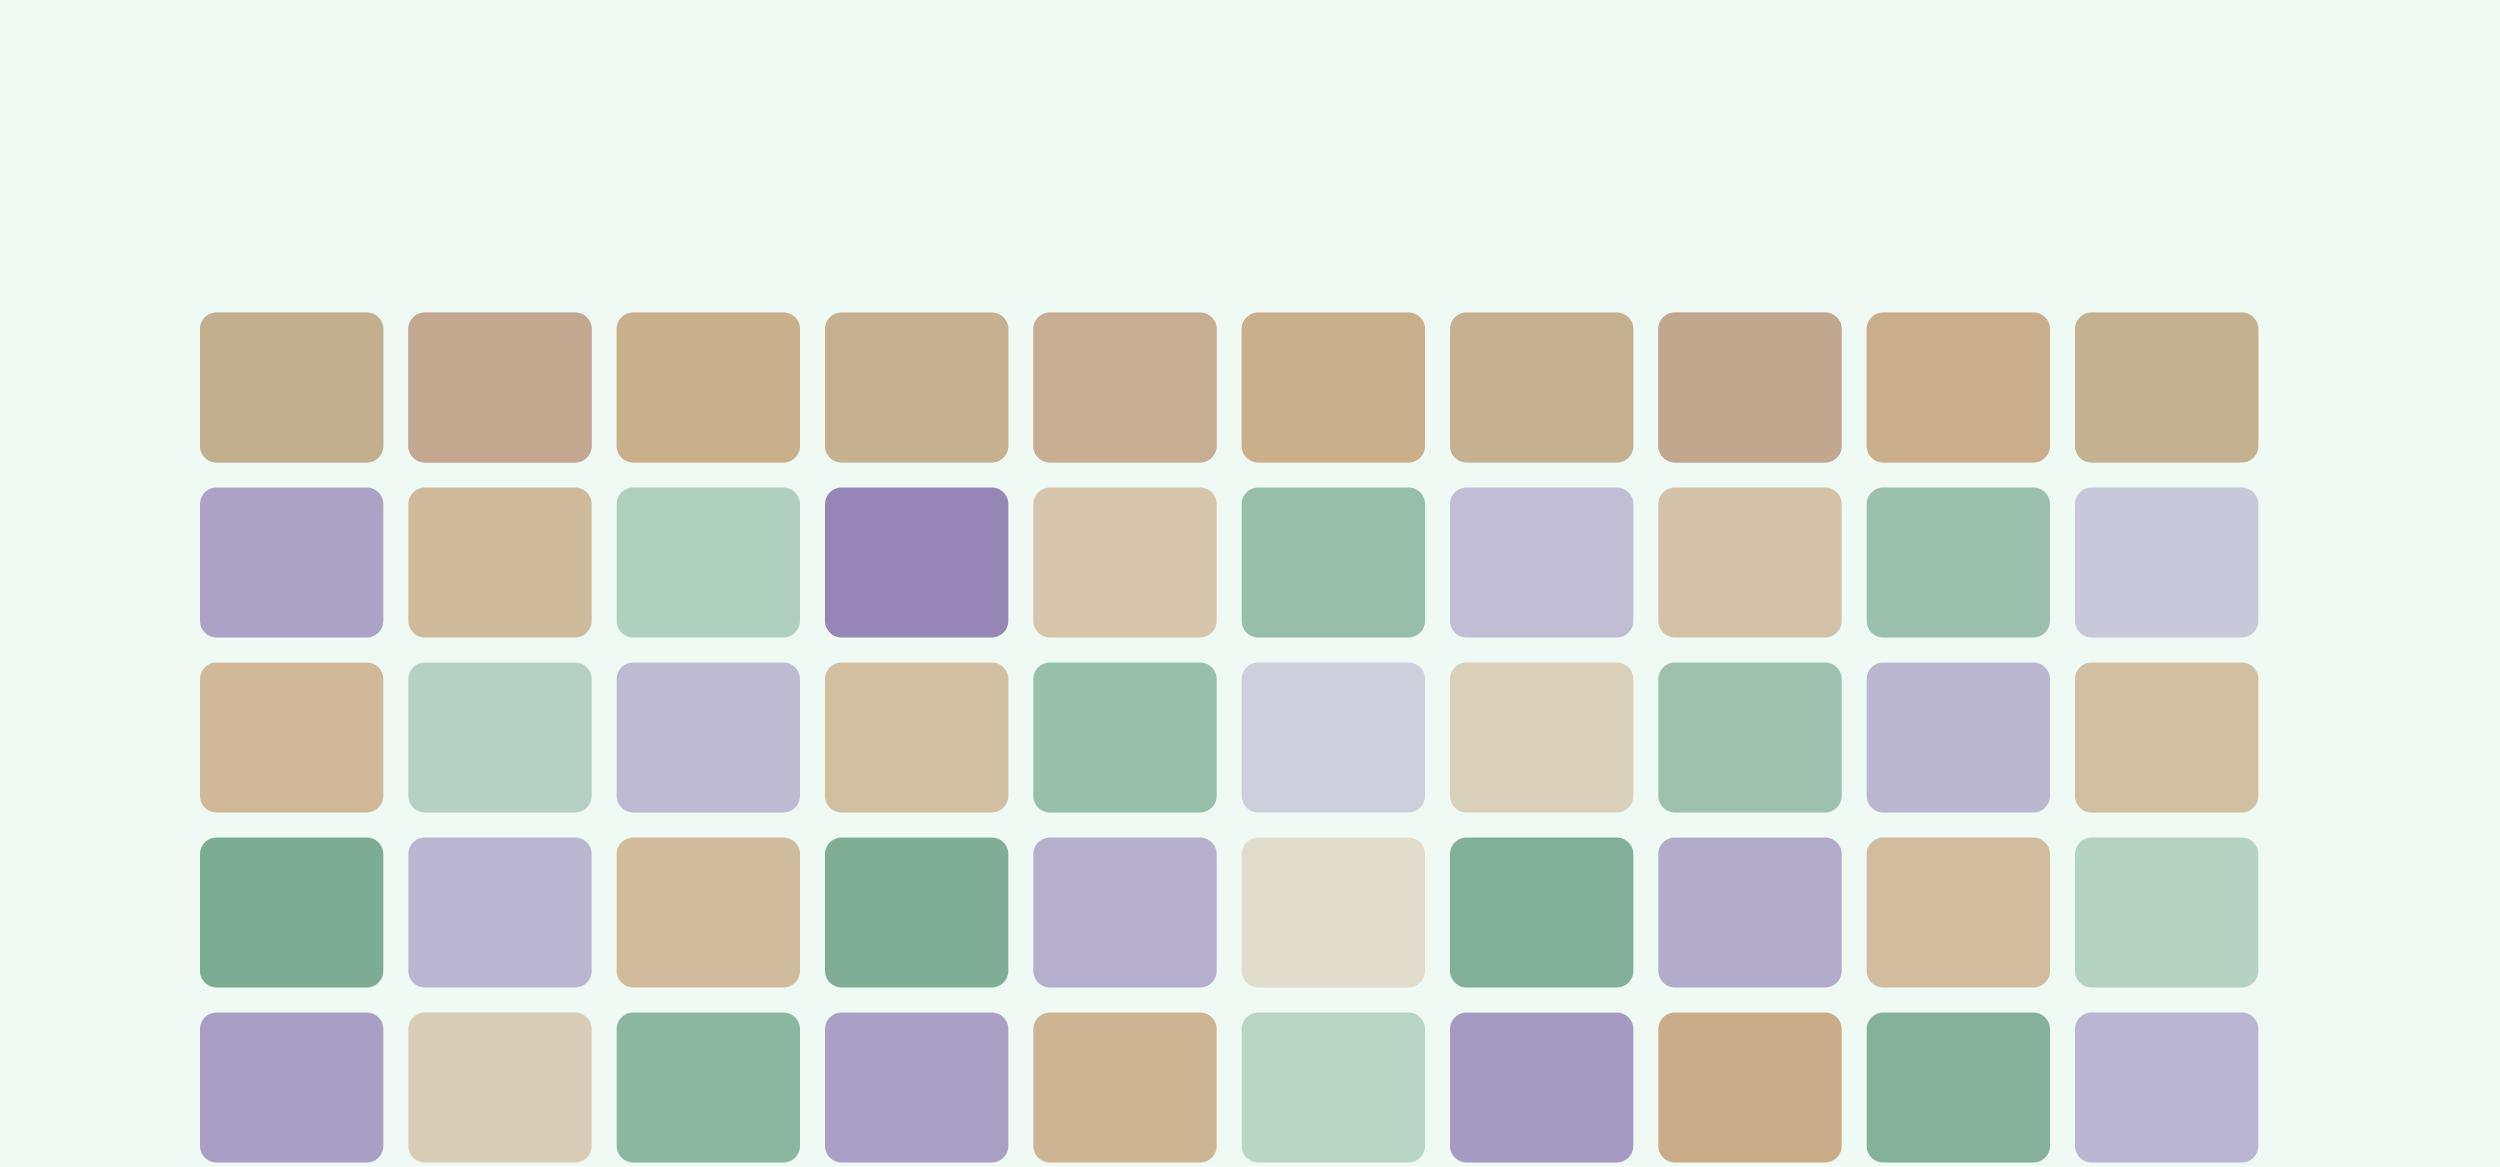
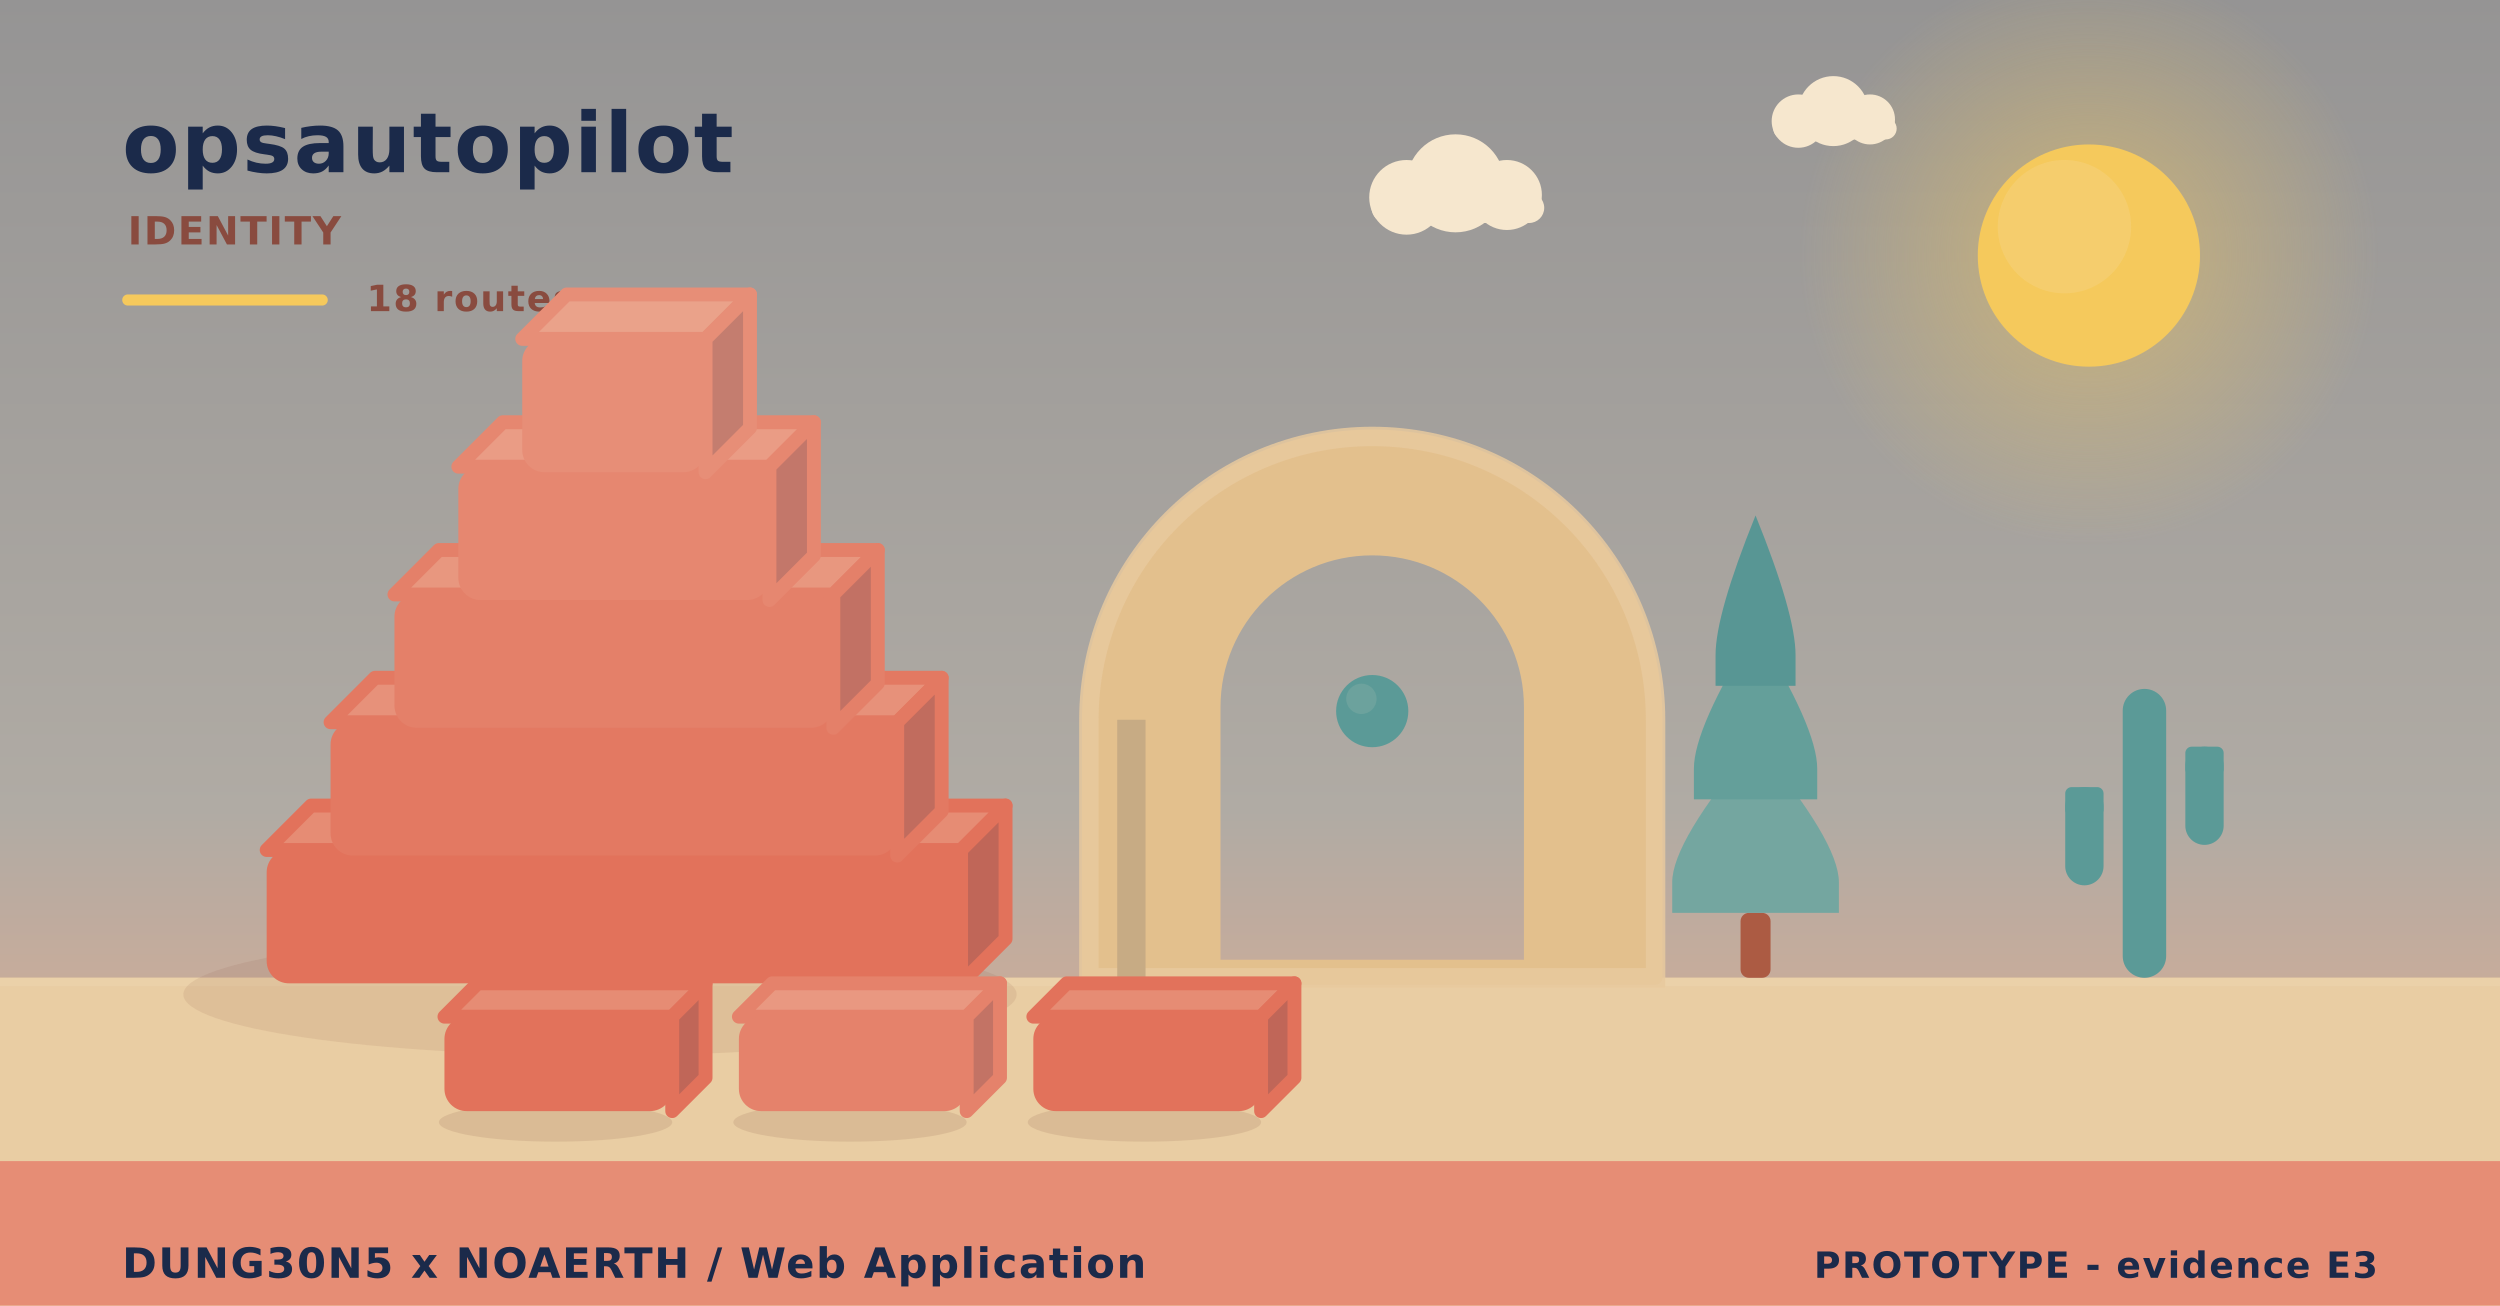
- <svg xmlns="http://www.w3.org/2000/svg" viewBox="0 0 1200 560" width="1200" height="560" role="img" aria-label="opsautopilot hero">
-   <rect width="1200" height="560" fill="#effaf5" />
-   <defs>
-     <linearGradient id="gh" x1="0" y1="0" x2="1" y2="1">
-       <stop offset="0%" stop-color="#74a68b" />
-       <stop offset="100%" stop-color="#907eb3" />
-     </linearGradient>
-   </defs>
-   <rect x="96.00" y="150.00" width="88.00" height="72.00" rx="8.00" fill="#74a68b" opacity="0.53" />
-   <rect x="196.00" y="150.00" width="88.00" height="72.00" rx="8.00" fill="#907eb3" opacity="0.64" />
-   <rect x="296.00" y="150.00" width="88.00" height="72.00" rx="8.00" fill="#c7a781" opacity="0.57" />
-   <rect x="396.00" y="150.00" width="88.00" height="72.00" rx="8.00" fill="#74a68b" opacity="0.39" />
-   <rect x="496.00" y="150.00" width="88.00" height="72.00" rx="8.00" fill="#907eb3" opacity="0.41" />
-   <rect x="596.00" y="150.00" width="88.00" height="72.00" rx="8.00" fill="#c7a781" opacity="0.56" />
-   <rect x="696.00" y="150.00" width="88.00" height="72.00" rx="8.00" fill="#74a68b" opacity="0.39" />
-   <rect x="796.00" y="150.00" width="88.00" height="72.00" rx="8.00" fill="#907eb3" opacity="0.68" />
-   <rect x="896.00" y="150.00" width="88.00" height="72.00" rx="8.00" fill="#c7a781" opacity="0.58" />
-   <rect x="996.00" y="150.00" width="88.00" height="72.00" rx="8.00" fill="#74a68b" opacity="0.43" />
-   <rect x="96.00" y="234.00" width="88.00" height="72.00" rx="8.00" fill="#907eb3" opacity="0.71" />
-   <rect x="196.00" y="234.00" width="88.00" height="72.00" rx="8.00" fill="#c7a781" opacity="0.78" />
-   <rect x="296.00" y="234.00" width="88.00" height="72.00" rx="8.00" fill="#74a68b" opacity="0.51" />
-   <rect x="396.00" y="234.00" width="88.00" height="72.00" rx="8.00" fill="#907eb3" opacity="0.94" />
-   <rect x="496.00" y="234.00" width="88.00" height="72.00" rx="8.00" fill="#c7a781" opacity="0.63" />
-   <rect x="596.00" y="234.00" width="88.00" height="72.00" rx="8.00" fill="#74a68b" opacity="0.72" />
-   <rect x="696.00" y="234.00" width="88.00" height="72.00" rx="8.00" fill="#907eb3" opacity="0.49" />
-   <rect x="796.00" y="234.00" width="88.00" height="72.00" rx="8.00" fill="#c7a781" opacity="0.67" />
-   <rect x="896.00" y="234.00" width="88.00" height="72.00" rx="8.00" fill="#74a68b" opacity="0.68" />
-   <rect x="996.00" y="234.00" width="88.00" height="72.00" rx="8.00" fill="#907eb3" opacity="0.41" />
-   <rect x="96.00" y="318.00" width="88.00" height="72.00" rx="8.00" fill="#c7a781" opacity="0.79" />
-   <rect x="196.00" y="318.00" width="88.00" height="72.00" rx="8.00" fill="#74a68b" opacity="0.48" />
-   <rect x="296.00" y="318.00" width="88.00" height="72.00" rx="8.00" fill="#907eb3" opacity="0.52" />
-   <rect x="396.00" y="318.00" width="88.00" height="72.00" rx="8.00" fill="#c7a781" opacity="0.73" />
-   <rect x="496.00" y="318.00" width="88.00" height="72.00" rx="8.00" fill="#74a68b" opacity="0.71" />
-   <rect x="596.00" y="318.00" width="88.00" height="72.00" rx="8.00" fill="#907eb3" opacity="0.35" />
-   <rect x="696.00" y="318.00" width="88.00" height="72.00" rx="8.00" fill="#c7a781" opacity="0.52" />
-   <rect x="796.00" y="318.00" width="88.00" height="72.00" rx="8.00" fill="#74a68b" opacity="0.67" />
-   <rect x="896.00" y="318.00" width="88.00" height="72.00" rx="8.00" fill="#907eb3" opacity="0.54" />
-   <rect x="996.00" y="318.00" width="88.00" height="72.00" rx="8.00" fill="#c7a781" opacity="0.73" />
-   <rect x="96.00" y="402.00" width="88.00" height="72.00" rx="8.00" fill="#74a68b" opacity="0.93" />
-   <rect x="196.00" y="402.00" width="88.00" height="72.00" rx="8.00" fill="#907eb3" opacity="0.56" />
-   <rect x="296.00" y="402.00" width="88.00" height="72.00" rx="8.00" fill="#c7a781" opacity="0.76" />
-   <rect x="396.00" y="402.00" width="88.00" height="72.00" rx="8.00" fill="#74a68b" opacity="0.91" />
-   <rect x="496.00" y="402.00" width="88.00" height="72.00" rx="8.00" fill="#907eb3" opacity="0.61" />
-   <rect x="596.00" y="402.00" width="88.00" height="72.00" rx="8.00" fill="#c7a781" opacity="0.35" />
-   <rect x="696.00" y="402.00" width="88.00" height="72.00" rx="8.00" fill="#74a68b" opacity="0.89" />
-   <rect x="796.00" y="402.00" width="88.00" height="72.00" rx="8.00" fill="#907eb3" opacity="0.64" />
-   <rect x="896.00" y="402.00" width="88.00" height="72.00" rx="8.00" fill="#c7a781" opacity="0.75" />
-   <rect x="996.00" y="402.00" width="88.00" height="72.00" rx="8.00" fill="#74a68b" opacity="0.47" />
-   <rect x="96.00" y="486.00" width="88.00" height="72.00" rx="8.00" fill="#907eb3" opacity="0.74" />
-   <rect x="196.00" y="486.00" width="88.00" height="72.00" rx="8.00" fill="#c7a781" opacity="0.56" />
-   <rect x="296.00" y="486.00" width="88.00" height="72.00" rx="8.00" fill="#74a68b" opacity="0.81" />
-   <rect x="396.00" y="486.00" width="88.00" height="72.00" rx="8.00" fill="#907eb3" opacity="0.73" />
-   <rect x="496.00" y="486.00" width="88.00" height="72.00" rx="8.00" fill="#c7a781" opacity="0.84" />
-   <rect x="596.00" y="486.00" width="88.00" height="72.00" rx="8.00" fill="#74a68b" opacity="0.44" />
-   <rect x="696.00" y="486.00" width="88.00" height="72.00" rx="8.00" fill="#907eb3" opacity="0.77" />
-   <rect x="796.00" y="486.00" width="88.00" height="72.00" rx="8.00" fill="#c7a781" opacity="0.93" />
-   <rect x="896.00" y="486.00" width="88.00" height="72.00" rx="8.00" fill="#74a68b" opacity="0.86" />
-   <rect x="996.00" y="486.00" width="88.00" height="72.00" rx="8.00" fill="#907eb3" opacity="0.56" />
+ <svg xmlns="http://www.w3.org/2000/svg" width="900" height="470" viewBox="0 0 900 470" role="img" aria-label="opsautopilot - identity">
+   <linearGradient id="skyh" x1="0" y1="0" x2="0" y2="1">
+     <stop offset="0" stop-color="#959494" />
+     <stop offset="0.62" stop-color="#b0aba4" />
+     <stop offset="1" stop-color="#f3ad8a" />
+   </linearGradient>
+   <rect width="900" height="470" fill="url(#skyh)" />
+   <radialGradient id="sunh">
+     <stop offset="0.35" stop-color="#f5c95c" stop-opacity="0.34" />
+     <stop offset="1" stop-color="#f5c95c" stop-opacity="0" />
+   </radialGradient>
+   <circle cx="752" cy="92" r="104" fill="url(#sunh)" />
+   <circle cx="752" cy="92" r="40" fill="#f5c95c" />
+   <circle cx="743.2" cy="81.6" r="24" fill="#f5d27e" opacity="0.5" />
  <g>
-     <rect x="96.00" y="150.00" width="88.00" height="72.00" rx="8.00" fill="#c7a781" opacity="0.80" />
-     <animate attributeName="opacity" values="0.25;1.0;0.25" dur="7.133s" begin="3.8s" repeatCount="indefinite" />
+     <circle cx="524" cy="66" r="17.64" fill="#f6e7ce" />
+     <circle cx="506.36" cy="71.04" r="13.44" fill="#f6e7ce" />
+     <circle cx="542.48" cy="70.2" r="12.6" fill="#f6e7ce" />
+     <rect x="493.76" y="69.36" width="62.16" height="10.92" rx="5.46" fill="#f6e7ce" />
+     <animateTransform attributeName="transform" type="translate" values="0 0;24 0;0 0" dur="36s" begin="0s" repeatCount="indefinite" />
  </g>
  <g>
-     <rect x="196.00" y="150.00" width="88.00" height="72.00" rx="8.00" fill="#c7a781" opacity="0.80" />
-     <animate attributeName="opacity" values="0.25;1.0;0.25" dur="7.133s" begin="4.12s" repeatCount="indefinite" />
+     <circle cx="660" cy="40" r="12.6" fill="#f6e7ce" />
+     <circle cx="647.4" cy="43.6" r="9.6" fill="#f6e7ce" />
+     <circle cx="673.2" cy="43" r="9" fill="#f6e7ce" />
+     <rect x="638.4" y="42.4" width="44.4" height="7.8" rx="3.9" fill="#f6e7ce" />
+     <animateTransform attributeName="transform" type="translate" values="0 0;-18 0;0 0" dur="46s" begin="3s" repeatCount="indefinite" />
+   </g>
+   <rect x="0" y="352" width="900" height="118" fill="#e9cda3" />
+   <rect x="0" y="352" width="900" height="3" fill="#ebd1a9" />
+   <text x="44" y="62" font-family="Verdana,DejaVu Sans,sans-serif" font-size="30" font-weight="700" letter-spacing="0.6" fill="#1b2a4a" text-anchor="start">opsautopilot</text>
+   <text x="46" y="88" font-family="Verdana,DejaVu Sans,sans-serif" font-size="14" font-weight="700" letter-spacing="0.6" fill="#894b3f" text-anchor="start">IDENTITY</text>
+   <rect x="44" y="106" width="74" height="4" rx="2" fill="#f5c95c" />
+   <text x="132" y="112" font-family="Verdana,DejaVu Sans,sans-serif" font-size="13" font-weight="700" letter-spacing="0.6" fill="#894b3f" text-anchor="start">18 routes</text>
+   <ellipse cx="216" cy="358" rx="150" ry="22" fill="rgba(138,90,68,0.11)" />
+   <g>
+     <path d="M96,306 L346,306 L362,290 L112,290 Z" fill="#e68c74" stroke="#e2725b" stroke-width="5" stroke-linejoin="round" />
+     <path d="M346,306 L362,290 L362,338 L346,354 Z" fill="#c06658" stroke="#e2725b" stroke-width="5" stroke-linejoin="round" />
+     <rect x="96" y="306" width="250" height="48" rx="8" fill="#e2725b" />
+     <animateTransform attributeName="transform" type="translate" values="0 10;0 0" dur="0.9s" begin="0s" fill="freeze" />
  </g>
  <g>
-     <rect x="296.00" y="150.00" width="88.00" height="72.00" rx="8.00" fill="#c7a781" opacity="0.80" />
-     <animate attributeName="opacity" values="0.25;1.0;0.25" dur="7.133s" begin="4.44s" repeatCount="indefinite" />
+     <path d="M119,260 L323,260 L339,244 L135,244 Z" fill="#e7917a" stroke="#e37962" stroke-width="5" stroke-linejoin="round" />
+     <path d="M323,260 L339,244 L339,292 L323,308 Z" fill="#c16c5e" stroke="#e37962" stroke-width="5" stroke-linejoin="round" />
+     <rect x="119" y="260" width="204" height="48" rx="8" fill="#e37962" />
+     <animateTransform attributeName="transform" type="translate" values="0 10;0 0" dur="0.9s" begin="0.28s" fill="freeze" />
  </g>
  <g>
-     <rect x="396.00" y="150.00" width="88.00" height="72.00" rx="8.00" fill="#c7a781" opacity="0.80" />
-     <animate attributeName="opacity" values="0.25;1.0;0.25" dur="7.133s" begin="4.76s" repeatCount="indefinite" />
+     <path d="M142,214 L300,214 L316,198 L158,198 Z" fill="#e8977f" stroke="#e48069" stroke-width="5" stroke-linejoin="round" />
+     <path d="M300,214 L316,198 L316,246 L300,262 Z" fill="#c27164" stroke="#e48069" stroke-width="5" stroke-linejoin="round" />
+     <rect x="142" y="214" width="158" height="48" rx="8" fill="#e48069" />
+     <animateTransform attributeName="transform" type="translate" values="0 10;0 0" dur="0.9s" begin="0.56s" fill="freeze" />
  </g>
  <g>
-     <rect x="496.00" y="150.00" width="88.00" height="72.00" rx="8.00" fill="#c7a781" opacity="0.80" />
-     <animate attributeName="opacity" values="0.25;1.0;0.25" dur="7.133s" begin="5.08s" repeatCount="indefinite" />
+     <path d="M165,168 L277,168 L293,152 L181,152 Z" fill="#ea9c85" stroke="#e68770" stroke-width="5" stroke-linejoin="round" />
+     <path d="M277,168 L293,152 L293,200 L277,216 Z" fill="#c3776a" stroke="#e68770" stroke-width="5" stroke-linejoin="round" />
+     <rect x="165" y="168" width="112" height="48" rx="8" fill="#e68770" />
+     <animateTransform attributeName="transform" type="translate" values="0 10;0 0" dur="0.9s" begin="0.84s" fill="freeze" />
  </g>
  <g>
-     <rect x="596.00" y="150.00" width="88.00" height="72.00" rx="8.00" fill="#c7a781" opacity="0.80" />
-     <animate attributeName="opacity" values="0.25;1.0;0.25" dur="7.133s" begin="5.4s" repeatCount="indefinite" />
+     <path d="M188,122 L254,122 L270,106 L204,106 Z" fill="#eaa28a" stroke="#e78e77" stroke-width="5" stroke-linejoin="round" />
+     <path d="M254,122 L270,106 L270,154 L254,170 Z" fill="#c47d6f" stroke="#e78e77" stroke-width="5" stroke-linejoin="round" />
+     <rect x="188" y="122" width="66" height="48" rx="8" fill="#e78e77" />
+     <animateTransform attributeName="transform" type="translate" values="0 10;0 0" dur="0.9s" begin="1.12s" fill="freeze" />
  </g>
+   <path d="M392,352 L392,259.12 A102,102 0 0 1 596,259.12 L596,352 Z M436.88,348 L436.88,254.55 A57.12,57.12 0 0 1 551.12,254.55 L551.12,348 Z" fill="#e3c08d" fill-rule="evenodd" stroke="#e3c08d" stroke-width="5" stroke-linejoin="round" />
+   <path d="M392,352 L392,259.12 A102,102 0 0 1 596,259.12 L596,352 Z" fill="none" stroke="#e8c99d" stroke-width="7" stroke-linecap="round" opacity="0.85" />
+   <rect x="402.2" y="259.12" width="10.2" height="92.88" fill="#c7ab84" />
  <g>
-     <rect x="696.00" y="150.00" width="88.00" height="72.00" rx="8.00" fill="#c7a781" opacity="0.80" />
-     <animate attributeName="opacity" values="0.25;1.0;0.25" dur="7.133s" begin="5.72s" repeatCount="indefinite" />
+     <circle cx="494" cy="256" r="13" fill="#5b9a97" />
+     <circle cx="490.1" cy="251.58" r="5.46" fill="#7aa9a2" opacity="0.55" />
+     <animate attributeName="opacity" values="0.78;1;0.78" dur="5.2s" begin="0s" repeatCount="indefinite" />
  </g>
+   <rect x="626.6" y="328.64" width="10.8" height="23.36" rx="3" fill="#ac5b43" />
+   <path d="M632,267.32 Q602,302.89 602,317.6 Q602,328.64 602,328.64 L662,328.64 Q662,328.64 662,317.6 Q662,302.89 632,267.32 Z" fill="#74a6a0" />
+   <path d="M632,226.44 Q609.8,262.01 609.8,276.72 Q609.8,287.76 609.8,287.76 L654.2,287.76 Q654.2,287.76 654.2,276.72 Q654.2,262.01 632,226.44 Z" fill="#649f9a" />
+   <path d="M632,185.56 Q617.6,221.13 617.6,235.84 Q617.6,246.88 617.6,246.88 L646.4,246.88 Q646.4,246.88 646.4,235.84 Q646.4,221.13 632,185.56 Z" fill="#589694" />
+   <rect x="764.18" y="248" width="15.64" height="104" rx="7.82" fill="#5b9a97" />
+   <rect x="743.48" y="283.36" width="13.8" height="35.36" rx="6.9" fill="#5b9a97" />
+   <rect x="743.48" y="283.36" width="13.8" height="10.4" rx="2.3" fill="#5b9a97" />
+   <rect x="786.72" y="268.8" width="13.8" height="35.36" rx="6.9" fill="#5b9a97" />
+   <rect x="786.72" y="268.8" width="13.8" height="10.4" rx="2.3" fill="#5b9a97" />
+   <ellipse cx="200" cy="404" rx="42" ry="7" fill="rgba(138,90,68,0.15)" />
  <g>
-     <rect x="796.00" y="150.00" width="88.00" height="72.00" rx="8.00" fill="#c7a781" opacity="0.80" />
-     <animate attributeName="opacity" values="0.25;1.0;0.25" dur="7.133s" begin="6.04s" repeatCount="indefinite" />
+     <path d="M160,366 L242,366 L254,354 L172,354 Z" fill="#e68c74" stroke="#e2725b" stroke-width="5" stroke-linejoin="round" />
+     <path d="M242,366 L254,354 L254,388 L242,400 Z" fill="#c06658" stroke="#e2725b" stroke-width="5" stroke-linejoin="round" />
+     <rect x="160" y="366" width="82" height="34" rx="8" fill="#e2725b" />
+     <animateTransform attributeName="transform" type="translate" values="0 10;0 0" dur="0.7s" begin="0.8s" fill="freeze" />
  </g>
+   <ellipse cx="306" cy="404" rx="42" ry="7" fill="rgba(138,90,68,0.15)" />
  <g>
-     <rect x="896.00" y="150.00" width="88.00" height="72.00" rx="8.00" fill="#c7a781" opacity="0.80" />
-     <animate attributeName="opacity" values="0.25;1.0;0.25" dur="7.133s" begin="6.36s" repeatCount="indefinite" />
+     <path d="M266,366 L348,366 L360,354 L278,354 Z" fill="#e99881" stroke="#e5826b" stroke-width="5" stroke-linejoin="round" />
+     <path d="M348,366 L360,354 L360,388 L348,400 Z" fill="#c37365" stroke="#e5826b" stroke-width="5" stroke-linejoin="round" />
+     <rect x="266" y="366" width="82" height="34" rx="8" fill="#e5826b" />
+     <animateTransform attributeName="transform" type="translate" values="0 10;0 0" dur="0.7s" begin="0.95s" fill="freeze" />
  </g>
+   <ellipse cx="412" cy="404" rx="42" ry="7" fill="rgba(138,90,68,0.15)" />
  <g>
-     <rect x="996.00" y="150.00" width="88.00" height="72.00" rx="8.00" fill="#c7a781" opacity="0.80" />
-     <animate attributeName="opacity" values="0.25;1.0;0.25" dur="7.133s" begin="6.68s" repeatCount="indefinite" />
+     <path d="M372,366 L454,366 L466,354 L384,354 Z" fill="#e68c74" stroke="#e2725b" stroke-width="5" stroke-linejoin="round" />
+     <path d="M454,366 L466,354 L466,388 L454,400 Z" fill="#c06658" stroke="#e2725b" stroke-width="5" stroke-linejoin="round" />
+     <rect x="372" y="366" width="82" height="34" rx="8" fill="#e2725b" />
+     <animateTransform attributeName="transform" type="translate" values="0 10;0 0" dur="0.7s" begin="1.1s" fill="freeze" />
  </g>
+   <rect x="0" y="418" width="900" height="52" rx="0" fill="#e68972" opacity="0.94" />
+   <text x="44" y="460" font-family="Verdana,DejaVu Sans,sans-serif" font-size="15" font-weight="700" letter-spacing="0.6" fill="#1b2a4a" text-anchor="start">DUNG30N5 x NOAERTH  /  Web Application</text>
+   <text x="856" y="460" font-family="Verdana,DejaVu Sans,sans-serif" font-size="13" font-weight="700" letter-spacing="0.6" fill="#1b2a4a" text-anchor="end">PROTOTYPE  -  evidence E3</text>
</svg>
